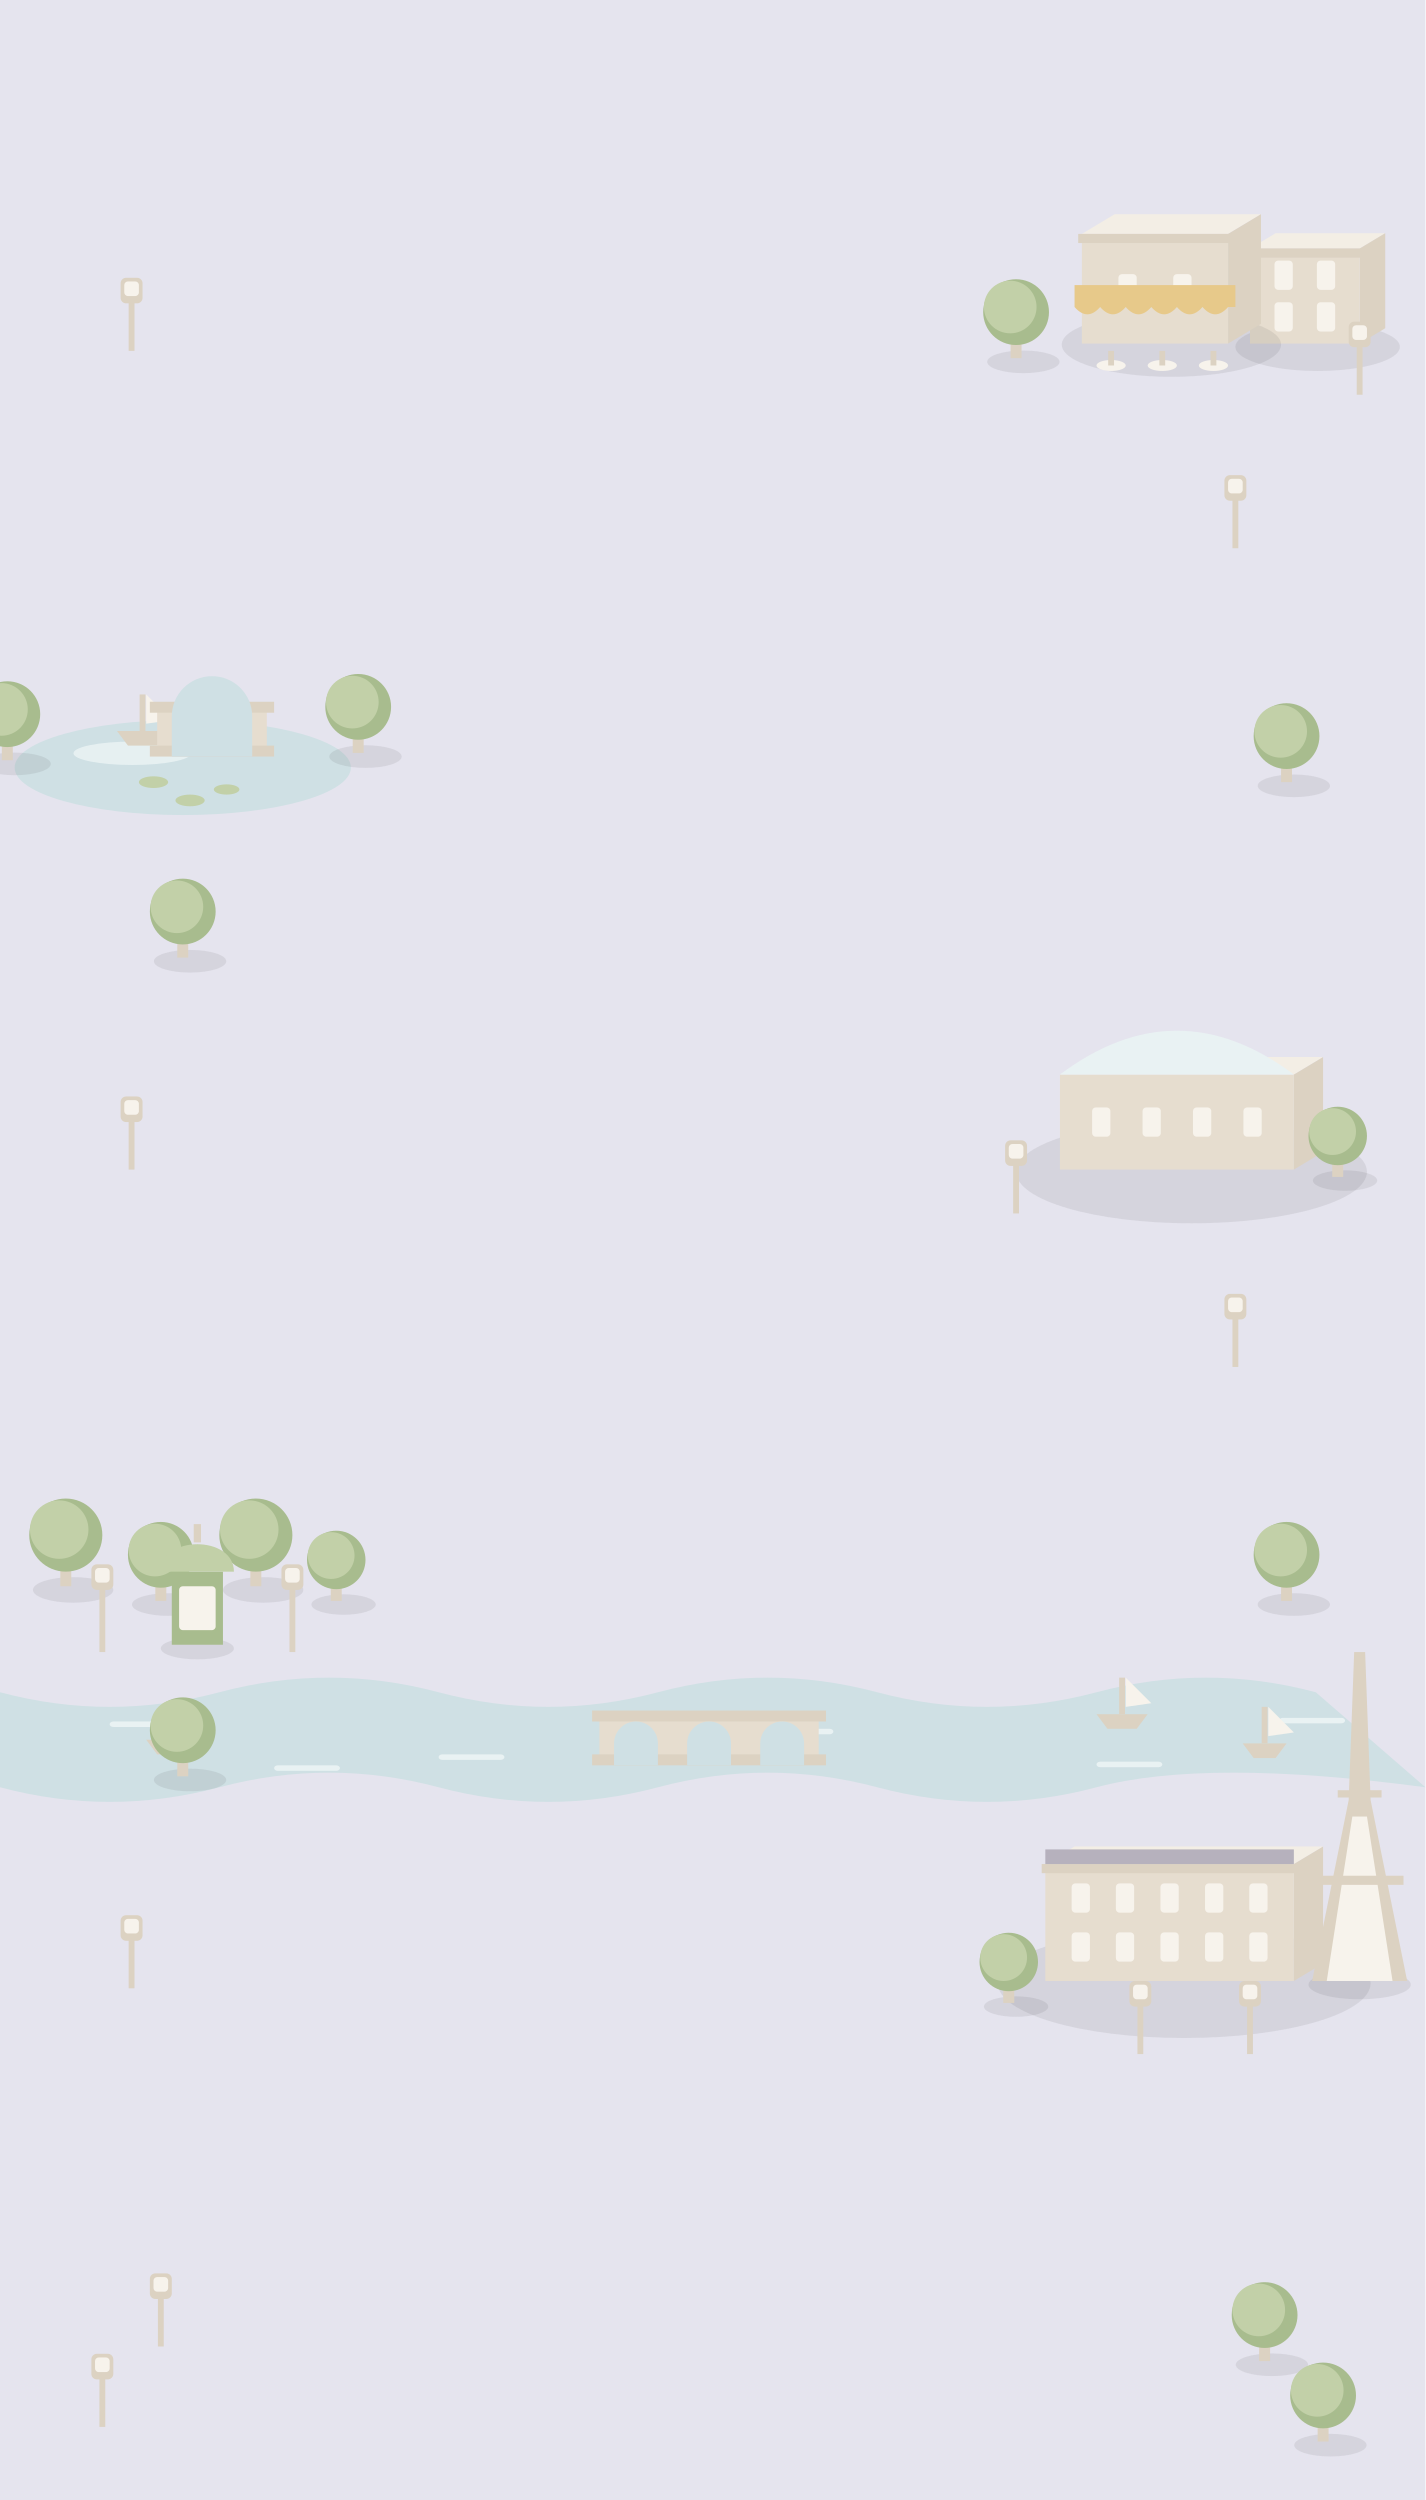
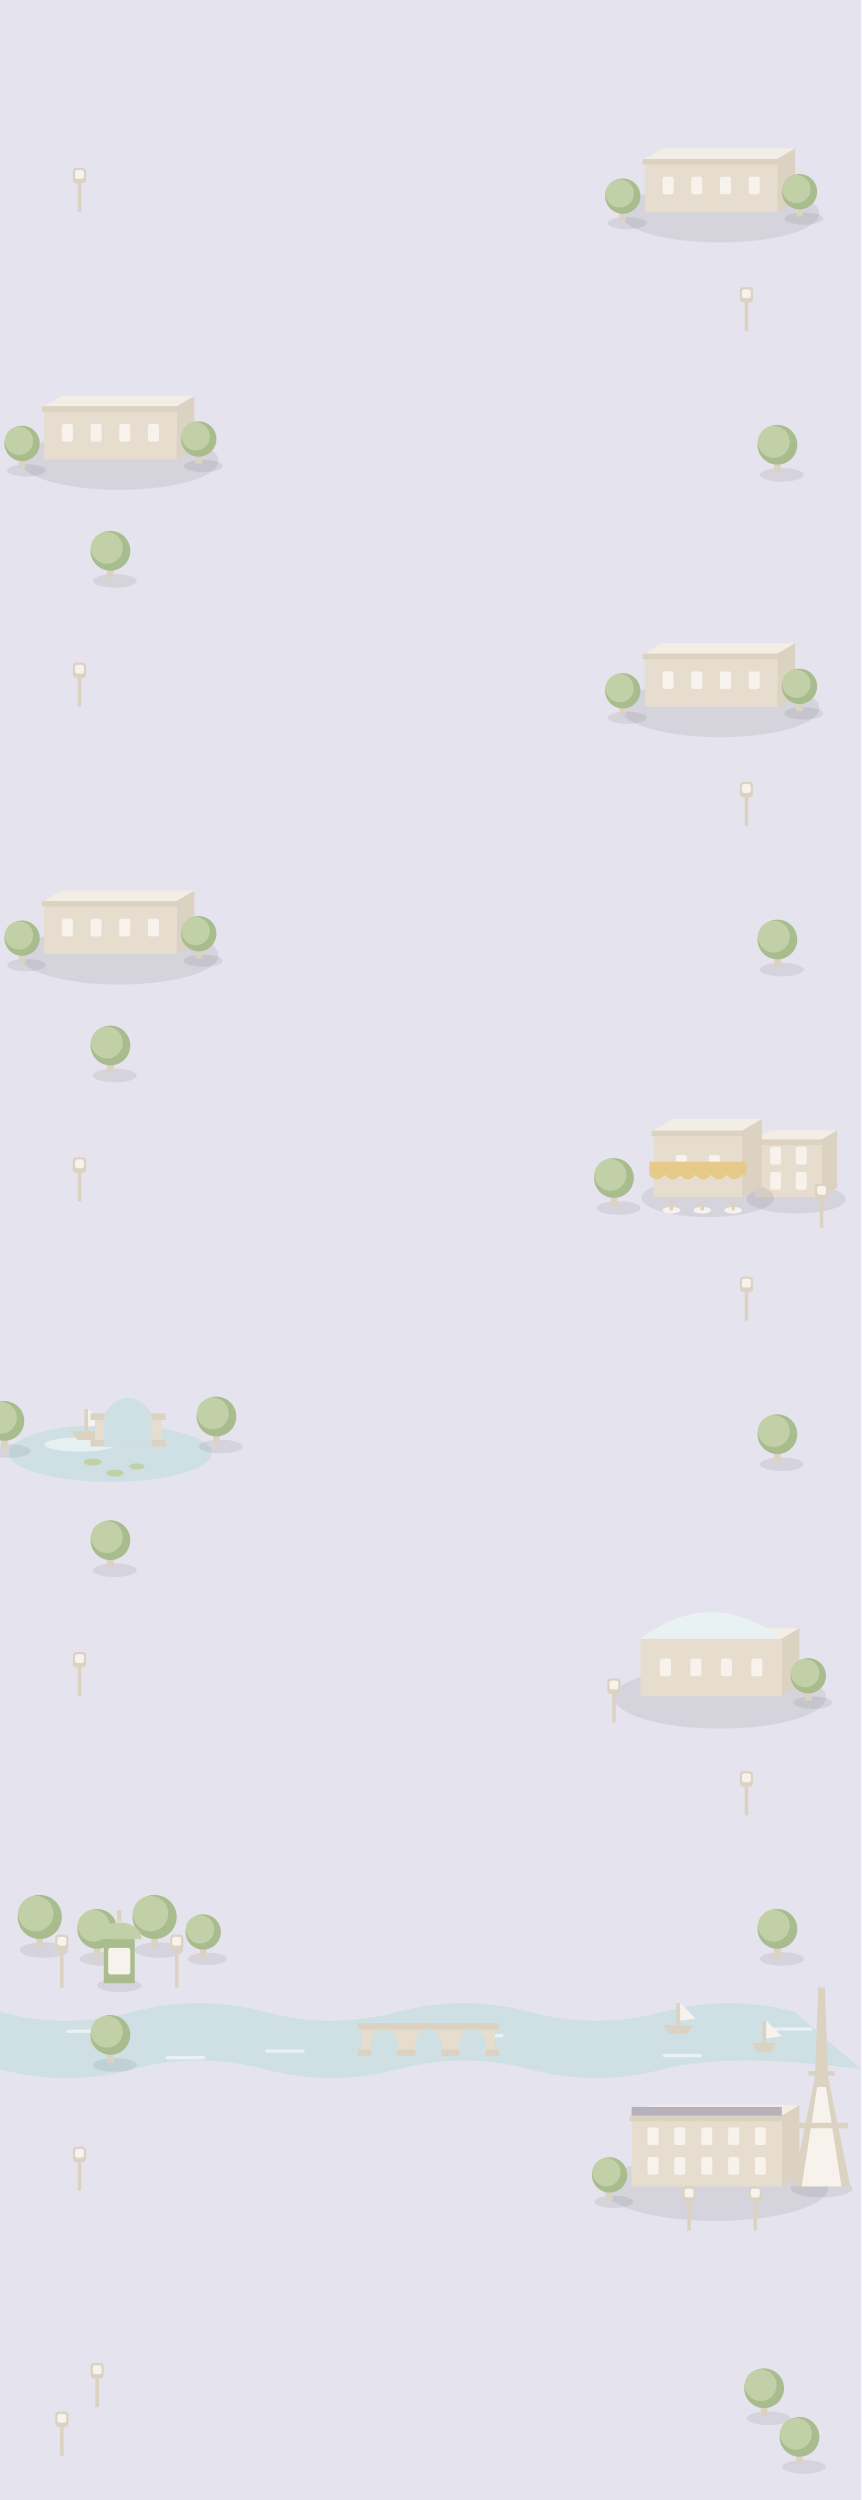
- <svg xmlns="http://www.w3.org/2000/svg" viewBox="0 0 390 684" width="390" height="684" data-points="118,532 270,420 126,308 272,196 120,84">
+ <svg xmlns="http://www.w3.org/2000/svg" viewBox="0 0 390 1132" width="390" height="1132" data-points="118,980 270,868 126,756 272,644 120,532 268,420 130,308 274,196 118,84">
  <style>.tint{fill:#e5e4ee}.c0{fill:#efe8dd}.s-c0{stroke:#efe8dd}.c1{fill:#e6ddcf}.s-c1{stroke:#e6ddcf}.c2{fill:#dcd2c2}.s-c2{stroke:#dcd2c2}.c3{fill:#f3eee5}.s-c3{stroke:#f3eee5}.c4{fill:#f7f3ec}.s-c4{stroke:#f7f3ec}.c5{fill:#d9ae8e}.s-c5{stroke:#d9ae8e}.c6{fill:#c8957a}.s-c6{stroke:#c8957a}.c7{fill:#cdc9d2}.s-c7{stroke:#cdc9d2}.c8{fill:#b6b1bd}.s-c8{stroke:#b6b1bd}.c9{fill:#c2d0a8}.s-c9{stroke:#c2d0a8}.c10{fill:#a8bc8e}.s-c10{stroke:#a8bc8e}.c11{fill:#cfe0e4}.s-c11{stroke:#cfe0e4}.c12{fill:#e9f2f3}.s-c12{stroke:#e9f2f3}.c13{fill:rgba(35, 32, 28, .08)}.s-c13{stroke:rgba(35, 32, 28, .08)}.c14{fill:#e9b97c}.s-c14{stroke:#e9b97c}.c15{fill:#e6d9b8}.s-c15{stroke:#e6d9b8}.c16{fill:#d9c9a3}.s-c16{stroke:#d9c9a3}.c17{fill:#e3d8ac}.s-c17{stroke:#e3d8ac}.c18{fill:#d4c694}.s-c18{stroke:#d4c694}.c19{fill:#e9dba0}.s-c19{stroke:#e9dba0}.c20{fill:#d9c884}.s-c20{stroke:#d9c884}.c21{fill:#e2c25e}.s-c21{stroke:#e2c25e}.c22{fill:#ebd38a}.s-c22{stroke:#ebd38a}.c23{fill:#e7c98a}.s-c23{stroke:#e7c98a}@media(prefers-color-scheme:dark){.tint{fill:#242229}.c0{fill:#2c2721}.s-c0{stroke:#2c2721}.c1{fill:#373129}.s-c1{stroke:#373129}.c2{fill:#2d2823}.s-c2{stroke:#2d2823}.c3{fill:#433c33}.s-c3{stroke:#433c33}.c4{fill:#8b7146}.s-c4{stroke:#8b7146}.c5{fill:#5c4136}.s-c5{stroke:#5c4136}.c6{fill:#4b342b}.s-c6{stroke:#4b342b}.c7{fill:#3c3b42}.s-c7{stroke:#3c3b42}.c8{fill:#2f2e35}.s-c8{stroke:#2f2e35}.c9{fill:#3f4b34}.s-c9{stroke:#3f4b34}.c10{fill:#33402a}.s-c10{stroke:#33402a}.c11{fill:#2a3a40}.s-c11{stroke:#2a3a40}.c12{fill:#354850}.s-c12{stroke:#354850}.c13{fill:rgba(0, 0, 0, .28)}.s-c13{stroke:rgba(0, 0, 0, .28)}.c14{fill:#8c6a44}.s-c14{stroke:#8c6a44}.c15{fill:#58492f}.s-c15{stroke:#58492f}.c16{fill:#4a3d28}.s-c16{stroke:#4a3d28}.c17{fill:#4a4430}.s-c17{stroke:#4a4430}.c18{fill:#403a27}.s-c18{stroke:#403a27}.c19{fill:#55502f}.s-c19{stroke:#55502f}.c20{fill:#4a4528}.s-c20{stroke:#4a4528}.c21{fill:#8f7430}.s-c21{stroke:#8f7430}.c22{fill:#a3863c}.s-c22{stroke:#a3863c}.c23{fill:#7a6236}.s-c23{stroke:#7a6236}}</style>
-   <rect x="0" y="0" width="390" height="684" class="tint" />
-   <ellipse cx="360.5" cy="94.9" rx="22.5" ry="6.6" class="c13" />
-   <path d="M342 68 L372 68 L379 63.8 L349 63.8Z" class="c3" />
-   <path d="M372 94 L372 68 L379 63.8 L379 89.8Z" class="c2" />
-   <rect x="342" y="68" width="30" height="26" class="c1" />
-   <rect x="341" y="68" width="32" height="2.5" class="c2" />
-   <rect x="348.7" y="71.3" width="5" height="8" class="c4" rx="1" />
-   <rect x="348.7" y="82.7" width="5" height="8" class="c4" rx="1" />
-   <rect x="360.3" y="71.3" width="5" height="8" class="c4" rx="1" />
-   <rect x="360.3" y="82.7" width="5" height="8" class="c4" rx="1" />
+   <rect x="0" y="0" width="390" height="1132" class="tint" />
+   <ellipse cx="326" cy="96.6" rx="45" ry="13.2" class="c13" />
+   <path d="M292 72 L352 72 L360 67.2 L300 67.2Z" class="c3" />
+   <path d="M352 96 L352 72 L360 67.2 L360 91.2Z" class="c2" />
+   <rect x="292" y="72" width="60" height="24" class="c1" />
+   <rect x="291" y="72" width="62" height="2.5" class="c2" />
+   <rect x="300" y="80" width="5" height="8" class="c4" rx="1" />
+   <rect x="313" y="80" width="5" height="8" class="c4" rx="1" />
+   <rect x="326" y="80" width="5" height="8" class="c4" rx="1" />
+   <rect x="339" y="80" width="5" height="8" class="c4" rx="1" />
  <rect x="35.2" y="82" width="1.6" height="14" class="c2" />
  <rect x="33" y="76" width="6" height="7" class="c2" rx="1.5" />
  <rect x="34" y="77" width="4" height="4" class="c4" rx="1" />
-   <ellipse cx="280" cy="99" rx="9.9" ry="3.1" class="c13" />
-   <rect x="276.5" y="89.9" width="3" height="8.1" class="c2" />
-   <circle cx="278" cy="85.4" r="9" class="c10" />
-   <circle cx="276.4" cy="84" r="7.2" class="c9" />
-   <ellipse cx="320.5" cy="94.3" rx="30" ry="8.8" class="c13" />
-   <path d="M296 64 L336 64 L345 58.6 L305 58.6Z" class="c3" />
-   <path d="M336 94 L336 64 L345 58.6 L345 88.6Z" class="c2" />
-   <rect x="296" y="64" width="40" height="30" class="c1" />
-   <rect x="295" y="64" width="42" height="2.5" class="c2" />
-   <rect x="306" y="75" width="5" height="8" class="c4" rx="1" />
-   <rect x="321" y="75" width="5" height="8" class="c4" rx="1" />
-   <rect x="294" y="78" width="44" height="6" class="c23" />
-   <path d="M294 84q3.5 4 7 0Z" class="c23" />
-   <path d="M301 84q3.5 4 7 0Z" class="c23" />
-   <path d="M308 84q3.5 4 7 0Z" class="c23" />
-   <path d="M315 84q3.5 4 7 0Z" class="c23" />
-   <path d="M322 84q3.5 4 7 0Z" class="c23" />
-   <path d="M329 84q3.5 4 7 0Z" class="c23" />
-   <ellipse cx="304" cy="100" rx="4" ry="1.5" class="c4" />
-   <rect x="303.2" y="96" width="1.6" height="4" class="c2" />
-   <ellipse cx="318" cy="100" rx="4" ry="1.5" class="c4" />
-   <rect x="317.2" y="96" width="1.6" height="4" class="c2" />
-   <ellipse cx="332" cy="100" rx="4" ry="1.5" class="c4" />
-   <rect x="331.2" y="96" width="1.6" height="4" class="c2" />
-   <rect x="371.2" y="94" width="1.6" height="14" class="c2" />
-   <rect x="369" y="88" width="6" height="7" class="c2" rx="1.5" />
-   <rect x="370" y="89" width="4" height="4" class="c4" rx="1" />
+   <ellipse cx="364" cy="99" rx="8.8" ry="2.8" class="c13" />
+   <rect x="360.5" y="90.8" width="3" height="7.2" class="c2" />
+   <circle cx="362" cy="86.8" r="8" class="c10" />
+   <circle cx="360.6" cy="85.6" r="6.4" class="c9" />
+   <ellipse cx="284" cy="101" rx="8.8" ry="2.8" class="c13" />
+   <rect x="280.5" y="92.8" width="3" height="7.2" class="c2" />
+   <circle cx="282" cy="88.8" r="8" class="c10" />
+   <circle cx="280.6" cy="87.6" r="6.4" class="c9" />
  <rect x="337.2" y="136" width="1.6" height="14" class="c2" />
  <rect x="335" y="130" width="6" height="7" class="c2" rx="1.5" />
  <rect x="336" y="131" width="4" height="4" class="c4" rx="1" />
-   <ellipse cx="50" cy="210" rx="46" ry="13" class="c11" />
-   <ellipse cx="36.2" cy="206.1" rx="16.1" ry="3.2" class="c12" opacity="0.9" />
-   <path d="M32 200 L35 204 L43 204 L46 200Z" class="c2" />
-   <rect x="38.2" y="190" width="1.6" height="10" class="c2" />
-   <path d="M40 190 L47 197 L40 198Z" class="c4" />
-   <ellipse cx="100" cy="207" rx="9.9" ry="3.1" class="c13" />
-   <rect x="96.5" y="197.9" width="3" height="8.1" class="c2" />
-   <circle cx="98" cy="193.4" r="9" class="c10" />
-   <circle cx="96.4" cy="192.1" r="7.2" class="c9" />
-   <rect x="43" y="194" width="30" height="12" class="c1" />
-   <rect x="41" y="192" width="34" height="3" class="c2" />
-   <rect x="41" y="204" width="34" height="3" class="c2" />
-   <path d="M47 207V196A11 11 0 0 1 69 196V207Z" class="c11" />
-   <ellipse cx="4" cy="209" rx="9.9" ry="3.1" class="c13" />
-   <rect x="0.5" y="199.9" width="3" height="8.1" class="c2" />
-   <circle cx="2" cy="195.4" r="9" class="c10" />
-   <circle cx="0.4" cy="194.1" r="7.2" class="c9" />
+   <ellipse cx="54" cy="208.6" rx="45" ry="13.2" class="c13" />
+   <path d="M20 184 L80 184 L88 179.2 L28 179.2Z" class="c3" />
+   <path d="M80 208 L80 184 L88 179.2 L88 203.2Z" class="c2" />
+   <rect x="20" y="184" width="60" height="24" class="c1" />
+   <rect x="19" y="184" width="62" height="2.5" class="c2" />
+   <rect x="28" y="192" width="5" height="8" class="c4" rx="1" />
+   <rect x="41" y="192" width="5" height="8" class="c4" rx="1" />
+   <rect x="54" y="192" width="5" height="8" class="c4" rx="1" />
+   <rect x="67" y="192" width="5" height="8" class="c4" rx="1" />
+   <ellipse cx="92" cy="211" rx="8.8" ry="2.8" class="c13" />
+   <rect x="88.5" y="202.8" width="3" height="7.2" class="c2" />
+   <circle cx="90" cy="198.8" r="8" class="c10" />
+   <circle cx="88.6" cy="197.6" r="6.4" class="c9" />
+   <ellipse cx="12" cy="213" rx="8.8" ry="2.8" class="c13" />
+   <rect x="8.5" y="204.8" width="3" height="7.2" class="c2" />
+   <circle cx="10" cy="200.8" r="8" class="c10" />
+   <circle cx="8.6" cy="199.6" r="6.4" class="c9" />
  <ellipse cx="354" cy="215" rx="9.9" ry="3.1" class="c13" />
  <rect x="350.5" y="205.9" width="3" height="8.1" class="c2" />
  <circle cx="352" cy="201.4" r="9" class="c10" />
  <circle cx="350.4" cy="200.1" r="7.2" class="c9" />
-   <ellipse cx="42" cy="214" rx="4" ry="1.6" class="c9" />
-   <ellipse cx="62" cy="216" rx="3.5" ry="1.4" class="c9" />
-   <ellipse cx="52" cy="219" rx="4" ry="1.6" class="c9" />
  <ellipse cx="52" cy="263" rx="9.9" ry="3.1" class="c13" />
  <rect x="48.5" y="253.9" width="3" height="8.1" class="c2" />
  <circle cx="50" cy="249.4" r="9" class="c10" />
  <circle cx="48.4" cy="248.1" r="7.2" class="c9" />
-   <path d="M0 463Q30 471 60 463Q90 455 120 463Q150 471 180 463Q210 455 240 463Q270 471 300 463Q330 455 360 463L390 489Q330 481 300 489Q270 497 240 489Q210 481 180 489Q150 497 120 489Q90 481 60 489Q30 497 0 489Z" class="c11" />
-   <rect x="30" y="471" width="18" height="1.5" class="c12" rx="1" />
-   <rect x="120" y="480" width="18" height="1.5" class="c12" rx="1" />
-   <rect x="210" y="473" width="18" height="1.5" class="c12" rx="1" />
-   <rect x="300" y="482" width="18" height="1.5" class="c12" rx="1" />
-   <rect x="350" y="470" width="18" height="1.5" class="c12" rx="1" />
-   <rect x="75" y="483" width="18" height="1.5" class="c12" rx="1" />
-   <ellipse cx="326" cy="320.6" rx="48" ry="14.1" class="c13" />
-   <path d="M290 294 L354 294 L362 289.2 L298 289.2Z" class="c3" />
-   <path d="M354 320 L354 294 L362 289.2 L362 315.2Z" class="c2" />
-   <rect x="290" y="294" width="64" height="26" class="c1" />
-   <rect x="298.8" y="303" width="5" height="8" class="c4" rx="1" />
-   <rect x="312.6" y="303" width="5" height="8" class="c4" rx="1" />
-   <rect x="326.4" y="303" width="5" height="8" class="c4" rx="1" />
-   <rect x="340.2" y="303" width="5" height="8" class="c4" rx="1" />
+   <ellipse cx="326" cy="320.6" rx="45" ry="13.2" class="c13" />
+   <path d="M292 296 L352 296 L360 291.2 L300 291.2Z" class="c3" />
+   <path d="M352 320 L352 296 L360 291.2 L360 315.2Z" class="c2" />
+   <rect x="292" y="296" width="60" height="24" class="c1" />
+   <rect x="291" y="296" width="62" height="2.5" class="c2" />
+   <rect x="300" y="304" width="5" height="8" class="c4" rx="1" />
+   <rect x="313" y="304" width="5" height="8" class="c4" rx="1" />
+   <rect x="326" y="304" width="5" height="8" class="c4" rx="1" />
+   <rect x="339" y="304" width="5" height="8" class="c4" rx="1" />
  <rect x="35.2" y="306" width="1.6" height="14" class="c2" />
  <rect x="33" y="300" width="6" height="7" class="c2" rx="1.5" />
  <rect x="34" y="301" width="4" height="4" class="c4" rx="1" />
-   <path d="M290 294Q322 270 354 294Z" class="c12" />
-   <ellipse cx="368" cy="323" rx="8.8" ry="2.8" class="c13" />
-   <rect x="364.5" y="314.8" width="3" height="7.2" class="c2" />
-   <circle cx="366" cy="310.8" r="8" class="c10" />
-   <circle cx="364.6" cy="309.6" r="6.4" class="c9" />
-   <rect x="277.2" y="318" width="1.6" height="14" class="c2" />
-   <rect x="275" y="312" width="6" height="7" class="c2" rx="1.5" />
-   <rect x="276" y="313" width="4" height="4" class="c4" rx="1" />
+   <ellipse cx="364" cy="323" rx="8.8" ry="2.8" class="c13" />
+   <rect x="360.5" y="314.8" width="3" height="7.2" class="c2" />
+   <circle cx="362" cy="310.8" r="8" class="c10" />
+   <circle cx="360.6" cy="309.6" r="6.4" class="c9" />
+   <ellipse cx="284" cy="325" rx="8.8" ry="2.8" class="c13" />
+   <rect x="280.5" y="316.8" width="3" height="7.2" class="c2" />
+   <circle cx="282" cy="312.8" r="8" class="c10" />
+   <circle cx="280.6" cy="311.6" r="6.4" class="c9" />
  <rect x="337.2" y="360" width="1.6" height="14" class="c2" />
  <rect x="335" y="354" width="6" height="7" class="c2" rx="1.5" />
  <rect x="336" y="355" width="4" height="4" class="c4" rx="1" />
-   <ellipse cx="20" cy="435" rx="11" ry="3.5" class="c13" />
-   <rect x="16.5" y="425" width="3" height="9" class="c2" />
-   <circle cx="18" cy="420" r="10" class="c10" />
-   <circle cx="16.2" cy="418.5" r="8" class="c9" />
-   <ellipse cx="72" cy="435" rx="11" ry="3.5" class="c13" />
-   <rect x="68.5" y="425" width="3" height="9" class="c2" />
-   <circle cx="70" cy="420" r="10" class="c10" />
-   <circle cx="68.2" cy="418.5" r="8" class="c9" />
-   <ellipse cx="46" cy="439" rx="9.9" ry="3.1" class="c13" />
-   <rect x="42.5" y="429.9" width="3" height="8.1" class="c2" />
-   <circle cx="44" cy="425.4" r="9" class="c10" />
-   <circle cx="42.4" cy="424.1" r="7.2" class="c9" />
-   <ellipse cx="94" cy="439" rx="8.8" ry="2.8" class="c13" />
-   <rect x="90.5" y="430.8" width="3" height="7.2" class="c2" />
-   <circle cx="92" cy="426.8" r="8" class="c10" />
-   <circle cx="90.6" cy="425.6" r="6.4" class="c9" />
+   <ellipse cx="54" cy="432.6" rx="45" ry="13.2" class="c13" />
+   <path d="M20 408 L80 408 L88 403.2 L28 403.2Z" class="c3" />
+   <path d="M80 432 L80 408 L88 403.2 L88 427.2Z" class="c2" />
+   <rect x="20" y="408" width="60" height="24" class="c1" />
+   <rect x="19" y="408" width="62" height="2.5" class="c2" />
+   <rect x="28" y="416" width="5" height="8" class="c4" rx="1" />
+   <rect x="41" y="416" width="5" height="8" class="c4" rx="1" />
+   <rect x="54" y="416" width="5" height="8" class="c4" rx="1" />
+   <rect x="67" y="416" width="5" height="8" class="c4" rx="1" />
+   <ellipse cx="92" cy="435" rx="8.8" ry="2.8" class="c13" />
+   <rect x="88.5" y="426.8" width="3" height="7.2" class="c2" />
+   <circle cx="90" cy="422.8" r="8" class="c10" />
+   <circle cx="88.6" cy="421.6" r="6.4" class="c9" />
+   <ellipse cx="12" cy="437" rx="8.8" ry="2.8" class="c13" />
+   <rect x="8.5" y="428.8" width="3" height="7.2" class="c2" />
+   <circle cx="10" cy="424.8" r="8" class="c10" />
+   <circle cx="8.6" cy="423.6" r="6.4" class="c9" />
  <ellipse cx="354" cy="439" rx="9.9" ry="3.1" class="c13" />
  <rect x="350.5" y="429.9" width="3" height="8.1" class="c2" />
  <circle cx="352" cy="425.4" r="9" class="c10" />
  <circle cx="350.4" cy="424.1" r="7.2" class="c9" />
-   <ellipse cx="54" cy="451" rx="10" ry="3" class="c13" />
-   <rect x="47" y="430" width="14" height="20" class="c10" />
-   <rect x="49" y="434" width="10" height="12" class="c4" rx="1" />
-   <path d="M44 430C44 420 64 420 64 430Z" class="c9" />
-   <rect x="53" y="417" width="2" height="5" class="c2" />
-   <rect x="27.2" y="434" width="1.6" height="18" class="c2" />
-   <rect x="25" y="428" width="6" height="7" class="c2" rx="1.5" />
-   <rect x="26" y="429" width="4" height="4" class="c4" rx="1" />
-   <rect x="79.2" y="434" width="1.6" height="18" class="c2" />
-   <rect x="77" y="428" width="6" height="7" class="c2" rx="1.5" />
-   <rect x="78" y="429" width="4" height="4" class="c4" rx="1" />
-   <path d="M300 469 L303 473 L311 473 L314 469Z" class="c2" />
-   <rect x="306.2" y="459" width="1.6" height="10" class="c2" />
-   <path d="M308 459 L315 466 L308 467Z" class="c4" />
-   <path d="M40 476 L43 480 L53 480 L56 476Z" class="c2" />
-   <rect x="47.2" y="466" width="1.6" height="10" class="c2" />
-   <path d="M49 466 L56 473 L49 474Z" class="c4" />
-   <path d="M340 477 L343 481 L349 481 L352 477Z" class="c2" />
-   <rect x="345.2" y="467" width="1.6" height="10" class="c2" />
-   <path d="M347 467 L354 474 L347 475Z" class="c4" />
-   <rect x="164" y="470" width="60" height="12" class="c1" />
-   <rect x="162" y="468" width="64" height="3" class="c2" />
-   <rect x="162" y="480" width="64" height="3" class="c2" />
-   <path d="M168 483V477A6 6 0 0 1 180 477V483Z" class="c11" />
-   <path d="M188 483V477A6 6 0 0 1 200 477V483Z" class="c11" />
-   <path d="M208 483V477A6 6 0 0 1 220 477V483Z" class="c11" />
  <ellipse cx="52" cy="487" rx="9.9" ry="3.1" class="c13" />
  <rect x="48.5" y="477.9" width="3" height="8.1" class="c2" />
  <circle cx="50" cy="473.4" r="9" class="c10" />
  <circle cx="48.4" cy="472.1" r="7.2" class="c9" />
-   <ellipse cx="324" cy="542.6" rx="51" ry="15" class="c13" />
-   <path d="M286 510 L354 510 L362 505.2 L294 505.2Z" class="c3" />
-   <path d="M354 542 L354 510 L362 505.2 L362 537.2Z" class="c2" />
-   <rect x="286" y="510" width="68" height="32" class="c1" />
-   <rect x="285" y="510" width="70" height="2.5" class="c2" />
-   <rect x="293.2" y="515.3" width="5" height="8" class="c4" rx="1" />
-   <rect x="293.2" y="528.7" width="5" height="8" class="c4" rx="1" />
-   <rect x="305.3" y="515.3" width="5" height="8" class="c4" rx="1" />
-   <rect x="305.3" y="528.7" width="5" height="8" class="c4" rx="1" />
-   <rect x="317.5" y="515.3" width="5" height="8" class="c4" rx="1" />
-   <rect x="317.5" y="528.7" width="5" height="8" class="c4" rx="1" />
-   <rect x="329.7" y="515.3" width="5" height="8" class="c4" rx="1" />
-   <rect x="329.7" y="528.7" width="5" height="8" class="c4" rx="1" />
-   <rect x="341.8" y="515.3" width="5" height="8" class="c4" rx="1" />
-   <rect x="341.8" y="528.7" width="5" height="8" class="c4" rx="1" />
-   <ellipse cx="372" cy="543" rx="14" ry="4" class="c13" />
-   <path d="M359 542 L369 492.5 L370.5 452 L373.5 452 L375 492.5 L385 542Z" class="c2" />
-   <path d="M363 542 L370 497 L374 497 L381 542Z" class="c4" />
-   <rect x="360" y="513.2" width="24" height="2.5" class="c2" />
-   <rect x="366" y="489.8" width="12" height="2" class="c2" />
-   <rect x="286" y="506" width="68" height="4" class="c8" />
+   <ellipse cx="360.5" cy="542.9" rx="22.5" ry="6.6" class="c13" />
+   <path d="M342 516 L372 516 L379 511.8 L349 511.8Z" class="c3" />
+   <path d="M372 542 L372 516 L379 511.8 L379 537.8Z" class="c2" />
+   <rect x="342" y="516" width="30" height="26" class="c1" />
+   <rect x="341" y="516" width="32" height="2.5" class="c2" />
+   <rect x="348.7" y="519.3" width="5" height="8" class="c4" rx="1" />
+   <rect x="348.7" y="530.7" width="5" height="8" class="c4" rx="1" />
+   <rect x="360.3" y="519.3" width="5" height="8" class="c4" rx="1" />
+   <rect x="360.3" y="530.7" width="5" height="8" class="c4" rx="1" />
  <rect x="35.2" y="530" width="1.6" height="14" class="c2" />
  <rect x="33" y="524" width="6" height="7" class="c2" rx="1.5" />
  <rect x="34" y="525" width="4" height="4" class="c4" rx="1" />
-   <ellipse cx="278" cy="549" rx="8.8" ry="2.8" class="c13" />
-   <rect x="274.5" y="540.8" width="3" height="7.2" class="c2" />
-   <circle cx="276" cy="536.8" r="8" class="c10" />
-   <circle cx="274.6" cy="535.6" r="6.4" class="c9" />
-   <rect x="311.2" y="548" width="1.6" height="14" class="c2" />
-   <rect x="309" y="542" width="6" height="7" class="c2" rx="1.5" />
-   <rect x="310" y="543" width="4" height="4" class="c4" rx="1" />
-   <rect x="341.2" y="548" width="1.6" height="14" class="c2" />
-   <rect x="339" y="542" width="6" height="7" class="c2" rx="1.5" />
-   <rect x="340" y="543" width="4" height="4" class="c4" rx="1" />
-   <rect x="43.2" y="628" width="1.6" height="14" class="c2" />
-   <rect x="41" y="622" width="6" height="7" class="c2" rx="1.5" />
-   <rect x="42" y="623" width="4" height="4" class="c4" rx="1" />
-   <ellipse cx="348" cy="647" rx="9.9" ry="3.1" class="c13" />
-   <rect x="344.5" y="637.9" width="3" height="8.1" class="c2" />
-   <circle cx="346" cy="633.4" r="9" class="c10" />
-   <circle cx="344.4" cy="632" r="7.2" class="c9" />
-   <rect x="27.2" y="650" width="1.6" height="14" class="c2" />
-   <rect x="25" y="644" width="6" height="7" class="c2" rx="1.5" />
-   <rect x="26" y="645" width="4" height="4" class="c4" rx="1" />
-   <ellipse cx="364" cy="669" rx="9.9" ry="3.1" class="c13" />
-   <rect x="360.5" y="659.9" width="3" height="8.1" class="c2" />
-   <circle cx="362" cy="655.4" r="9" class="c10" />
-   <circle cx="360.4" cy="654" r="7.2" class="c9" />
+   <ellipse cx="280" cy="547" rx="9.9" ry="3.1" class="c13" />
+   <rect x="276.5" y="537.9" width="3" height="8.1" class="c2" />
+   <circle cx="278" cy="533.4" r="9" class="c10" />
+   <circle cx="276.4" cy="532" r="7.2" class="c9" />
+   <ellipse cx="320.5" cy="542.3" rx="30" ry="8.8" class="c13" />
+   <path d="M296 512 L336 512 L345 506.6 L305 506.6Z" class="c3" />
+   <path d="M336 542 L336 512 L345 506.6 L345 536.6Z" class="c2" />
+   <rect x="296" y="512" width="40" height="30" class="c1" />
+   <rect x="295" y="512" width="42" height="2.5" class="c2" />
+   <rect x="306" y="523" width="5" height="8" class="c4" rx="1" />
+   <rect x="321" y="523" width="5" height="8" class="c4" rx="1" />
+   <rect x="294" y="526" width="44" height="6" class="c23" />
+   <path d="M294 532q3.5 4 7 0Z" class="c23" />
+   <path d="M301 532q3.5 4 7 0Z" class="c23" />
+   <path d="M308 532q3.5 4 7 0Z" class="c23" />
+   <path d="M315 532q3.5 4 7 0Z" class="c23" />
+   <path d="M322 532q3.5 4 7 0Z" class="c23" />
+   <path d="M329 532q3.5 4 7 0Z" class="c23" />
+   <ellipse cx="304" cy="548" rx="4" ry="1.5" class="c4" />
+   <rect x="303.2" y="544" width="1.6" height="4" class="c2" />
+   <ellipse cx="318" cy="548" rx="4" ry="1.5" class="c4" />
+   <rect x="317.2" y="544" width="1.6" height="4" class="c2" />
+   <ellipse cx="332" cy="548" rx="4" ry="1.5" class="c4" />
+   <rect x="331.2" y="544" width="1.6" height="4" class="c2" />
+   <rect x="371.2" y="542" width="1.6" height="14" class="c2" />
+   <rect x="369" y="536" width="6" height="7" class="c2" rx="1.5" />
+   <rect x="370" y="537" width="4" height="4" class="c4" rx="1" />
+   <rect x="337.2" y="584" width="1.6" height="14" class="c2" />
+   <rect x="335" y="578" width="6" height="7" class="c2" rx="1.5" />
+   <rect x="336" y="579" width="4" height="4" class="c4" rx="1" />
+   <ellipse cx="50" cy="658" rx="46" ry="13" class="c11" />
+   <ellipse cx="36.2" cy="654.1" rx="16.1" ry="3.2" class="c12" opacity="0.9" />
+   <path d="M32 648 L35 652 L43 652 L46 648Z" class="c2" />
+   <rect x="38.2" y="638" width="1.6" height="10" class="c2" />
+   <path d="M40 638 L47 645 L40 646Z" class="c4" />
+   <ellipse cx="100" cy="655" rx="9.9" ry="3.1" class="c13" />
+   <rect x="96.5" y="645.9" width="3" height="8.1" class="c2" />
+   <circle cx="98" cy="641.4" r="9" class="c10" />
+   <circle cx="96.4" cy="640" r="7.2" class="c9" />
+   <rect x="43" y="642" width="30" height="12" class="c1" />
+   <rect x="41" y="640" width="34" height="3" class="c2" />
+   <rect x="41" y="652" width="34" height="3" class="c2" />
+   <path d="M47 655V644A11 11 0 0 1 69 644V655Z" class="c11" />
+   <ellipse cx="4" cy="657" rx="9.9" ry="3.1" class="c13" />
+   <rect x="0.5" y="647.9" width="3" height="8.1" class="c2" />
+   <circle cx="2" cy="643.4" r="9" class="c10" />
+   <circle cx="0.4" cy="642" r="7.2" class="c9" />
+   <ellipse cx="354" cy="663" rx="9.9" ry="3.1" class="c13" />
+   <rect x="350.5" y="653.9" width="3" height="8.1" class="c2" />
+   <circle cx="352" cy="649.4" r="9" class="c10" />
+   <circle cx="350.4" cy="648" r="7.2" class="c9" />
+   <ellipse cx="42" cy="662" rx="4" ry="1.6" class="c9" />
+   <ellipse cx="62" cy="664" rx="3.5" ry="1.4" class="c9" />
+   <ellipse cx="52" cy="667" rx="4" ry="1.6" class="c9" />
+   <ellipse cx="52" cy="711" rx="9.9" ry="3.1" class="c13" />
+   <rect x="48.5" y="701.9" width="3" height="8.1" class="c2" />
+   <circle cx="50" cy="697.4" r="9" class="c10" />
+   <circle cx="48.4" cy="696" r="7.2" class="c9" />
+   <path d="M0 911Q30 919 60 911Q90 903 120 911Q150 919 180 911Q210 903 240 911Q270 919 300 911Q330 903 360 911L390 937Q330 929 300 937Q270 945 240 937Q210 929 180 937Q150 945 120 937Q90 929 60 937Q30 945 0 937Z" class="c11" />
+   <rect x="30" y="919" width="18" height="1.5" class="c12" rx="1" />
+   <rect x="120" y="928" width="18" height="1.5" class="c12" rx="1" />
+   <rect x="210" y="921" width="18" height="1.5" class="c12" rx="1" />
+   <rect x="300" y="930" width="18" height="1.5" class="c12" rx="1" />
+   <rect x="350" y="918" width="18" height="1.5" class="c12" rx="1" />
+   <rect x="75" y="931" width="18" height="1.5" class="c12" rx="1" />
+   <ellipse cx="326" cy="768.6" rx="48" ry="14.1" class="c13" />
+   <path d="M290 742 L354 742 L362 737.2 L298 737.2Z" class="c3" />
+   <path d="M354 768 L354 742 L362 737.2 L362 763.2Z" class="c2" />
+   <rect x="290" y="742" width="64" height="26" class="c1" />
+   <rect x="298.8" y="751" width="5" height="8" class="c4" rx="1" />
+   <rect x="312.6" y="751" width="5" height="8" class="c4" rx="1" />
+   <rect x="326.4" y="751" width="5" height="8" class="c4" rx="1" />
+   <rect x="340.2" y="751" width="5" height="8" class="c4" rx="1" />
+   <rect x="35.2" y="754" width="1.6" height="14" class="c2" />
+   <rect x="33" y="748" width="6" height="7" class="c2" rx="1.5" />
+   <rect x="34" y="749" width="4" height="4" class="c4" rx="1" />
+   <path d="M290 742Q322 718 354 742Z" class="c12" />
+   <ellipse cx="368" cy="771" rx="8.8" ry="2.8" class="c13" />
+   <rect x="364.5" y="762.8" width="3" height="7.2" class="c2" />
+   <circle cx="366" cy="758.8" r="8" class="c10" />
+   <circle cx="364.6" cy="757.6" r="6.4" class="c9" />
+   <rect x="277.2" y="766" width="1.6" height="14" class="c2" />
+   <rect x="275" y="760" width="6" height="7" class="c2" rx="1.5" />
+   <rect x="276" y="761" width="4" height="4" class="c4" rx="1" />
+   <rect x="337.2" y="808" width="1.6" height="14" class="c2" />
+   <rect x="335" y="802" width="6" height="7" class="c2" rx="1.5" />
+   <rect x="336" y="803" width="4" height="4" class="c4" rx="1" />
+   <ellipse cx="20" cy="883" rx="11" ry="3.5" class="c13" />
+   <rect x="16.5" y="873" width="3" height="9" class="c2" />
+   <circle cx="18" cy="868" r="10" class="c10" />
+   <circle cx="16.2" cy="866.5" r="8" class="c9" />
+   <ellipse cx="72" cy="883" rx="11" ry="3.5" class="c13" />
+   <rect x="68.5" y="873" width="3" height="9" class="c2" />
+   <circle cx="70" cy="868" r="10" class="c10" />
+   <circle cx="68.2" cy="866.5" r="8" class="c9" />
+   <ellipse cx="46" cy="887" rx="9.9" ry="3.1" class="c13" />
+   <rect x="42.5" y="877.9" width="3" height="8.1" class="c2" />
+   <circle cx="44" cy="873.4" r="9" class="c10" />
+   <circle cx="42.4" cy="872" r="7.2" class="c9" />
+   <ellipse cx="94" cy="887" rx="8.8" ry="2.8" class="c13" />
+   <rect x="90.5" y="878.8" width="3" height="7.2" class="c2" />
+   <circle cx="92" cy="874.8" r="8" class="c10" />
+   <circle cx="90.6" cy="873.6" r="6.4" class="c9" />
+   <ellipse cx="354" cy="887" rx="9.9" ry="3.1" class="c13" />
+   <rect x="350.5" y="877.9" width="3" height="8.1" class="c2" />
+   <circle cx="352" cy="873.4" r="9" class="c10" />
+   <circle cx="350.4" cy="872" r="7.2" class="c9" />
+   <ellipse cx="54" cy="899" rx="10" ry="3" class="c13" />
+   <rect x="47" y="878" width="14" height="20" class="c10" />
+   <rect x="49" y="882" width="10" height="12" class="c4" rx="1" />
+   <path d="M44 878C44 868 64 868 64 878Z" class="c9" />
+   <rect x="53" y="865" width="2" height="5" class="c2" />
+   <rect x="27.2" y="882" width="1.6" height="18" class="c2" />
+   <rect x="25" y="876" width="6" height="7" class="c2" rx="1.5" />
+   <rect x="26" y="877" width="4" height="4" class="c4" rx="1" />
+   <rect x="79.2" y="882" width="1.6" height="18" class="c2" />
+   <rect x="77" y="876" width="6" height="7" class="c2" rx="1.5" />
+   <rect x="78" y="877" width="4" height="4" class="c4" rx="1" />
+   <path d="M300 917 L303 921 L311 921 L314 917Z" class="c2" />
+   <rect x="306.2" y="907" width="1.6" height="10" class="c2" />
+   <path d="M308 907 L315 914 L308 915Z" class="c4" />
+   <path d="M40 924 L43 928 L53 928 L56 924Z" class="c2" />
+   <rect x="47.2" y="914" width="1.6" height="10" class="c2" />
+   <path d="M49 914 L56 921 L49 922Z" class="c4" />
+   <path d="M340 925 L343 929 L349 929 L352 925Z" class="c2" />
+   <rect x="345.2" y="915" width="1.6" height="10" class="c2" />
+   <path d="M347 915 L354 922 L347 923Z" class="c4" />
+   <rect x="164" y="918" width="60" height="12" class="c1" />
+   <rect x="162" y="916" width="64" height="3" class="c2" />
+   <rect x="162" y="928" width="64" height="3" class="c2" />
+   <path d="M168 931V925A6 6 0 0 1 180 925V931Z" class="c11" />
+   <path d="M188 931V925A6 6 0 0 1 200 925V931Z" class="c11" />
+   <path d="M208 931V925A6 6 0 0 1 220 925V931Z" class="c11" />
+   <ellipse cx="52" cy="935" rx="9.9" ry="3.1" class="c13" />
+   <rect x="48.5" y="925.9" width="3" height="8.1" class="c2" />
+   <circle cx="50" cy="921.4" r="9" class="c10" />
+   <circle cx="48.4" cy="920" r="7.2" class="c9" />
+   <ellipse cx="324" cy="990.6" rx="51" ry="15" class="c13" />
+   <path d="M286 958 L354 958 L362 953.2 L294 953.2Z" class="c3" />
+   <path d="M354 990 L354 958 L362 953.2 L362 985.2Z" class="c2" />
+   <rect x="286" y="958" width="68" height="32" class="c1" />
+   <rect x="285" y="958" width="70" height="2.5" class="c2" />
+   <rect x="293.2" y="963.3" width="5" height="8" class="c4" rx="1" />
+   <rect x="293.2" y="976.7" width="5" height="8" class="c4" rx="1" />
+   <rect x="305.3" y="963.3" width="5" height="8" class="c4" rx="1" />
+   <rect x="305.3" y="976.7" width="5" height="8" class="c4" rx="1" />
+   <rect x="317.5" y="963.3" width="5" height="8" class="c4" rx="1" />
+   <rect x="317.5" y="976.7" width="5" height="8" class="c4" rx="1" />
+   <rect x="329.7" y="963.3" width="5" height="8" class="c4" rx="1" />
+   <rect x="329.7" y="976.7" width="5" height="8" class="c4" rx="1" />
+   <rect x="341.8" y="963.3" width="5" height="8" class="c4" rx="1" />
+   <rect x="341.8" y="976.7" width="5" height="8" class="c4" rx="1" />
+   <ellipse cx="372" cy="991" rx="14" ry="4" class="c13" />
+   <path d="M359 990 L369 940.5 L370.5 900 L373.5 900 L375 940.5 L385 990Z" class="c2" />
+   <path d="M363 990 L370 945 L374 945 L381 990Z" class="c4" />
+   <rect x="360" y="961.2" width="24" height="2.5" class="c2" />
+   <rect x="366" y="937.8" width="12" height="2" class="c2" />
+   <rect x="286" y="954" width="68" height="4" class="c8" />
+   <rect x="35.2" y="978" width="1.6" height="14" class="c2" />
+   <rect x="33" y="972" width="6" height="7" class="c2" rx="1.5" />
+   <rect x="34" y="973" width="4" height="4" class="c4" rx="1" />
+   <ellipse cx="278" cy="997" rx="8.8" ry="2.8" class="c13" />
+   <rect x="274.5" y="988.8" width="3" height="7.2" class="c2" />
+   <circle cx="276" cy="984.8" r="8" class="c10" />
+   <circle cx="274.6" cy="983.6" r="6.4" class="c9" />
+   <rect x="311.2" y="996" width="1.6" height="14" class="c2" />
+   <rect x="309" y="990" width="6" height="7" class="c2" rx="1.5" />
+   <rect x="310" y="991" width="4" height="4" class="c4" rx="1" />
+   <rect x="341.2" y="996" width="1.6" height="14" class="c2" />
+   <rect x="339" y="990" width="6" height="7" class="c2" rx="1.5" />
+   <rect x="340" y="991" width="4" height="4" class="c4" rx="1" />
+   <rect x="43.2" y="1076" width="1.6" height="14" class="c2" />
+   <rect x="41" y="1070" width="6" height="7" class="c2" rx="1.5" />
+   <rect x="42" y="1071" width="4" height="4" class="c4" rx="1" />
+   <ellipse cx="348" cy="1095" rx="9.9" ry="3.1" class="c13" />
+   <rect x="344.5" y="1085.9" width="3" height="8.1" class="c2" />
+   <circle cx="346" cy="1081.4" r="9" class="c10" />
+   <circle cx="344.4" cy="1080" r="7.2" class="c9" />
+   <rect x="27.2" y="1098" width="1.6" height="14" class="c2" />
+   <rect x="25" y="1092" width="6" height="7" class="c2" rx="1.5" />
+   <rect x="26" y="1093" width="4" height="4" class="c4" rx="1" />
+   <ellipse cx="364" cy="1117" rx="9.9" ry="3.1" class="c13" />
+   <rect x="360.5" y="1107.9" width="3" height="8.1" class="c2" />
+   <circle cx="362" cy="1103.4" r="9" class="c10" />
+   <circle cx="360.4" cy="1102" r="7.2" class="c9" />
</svg>
